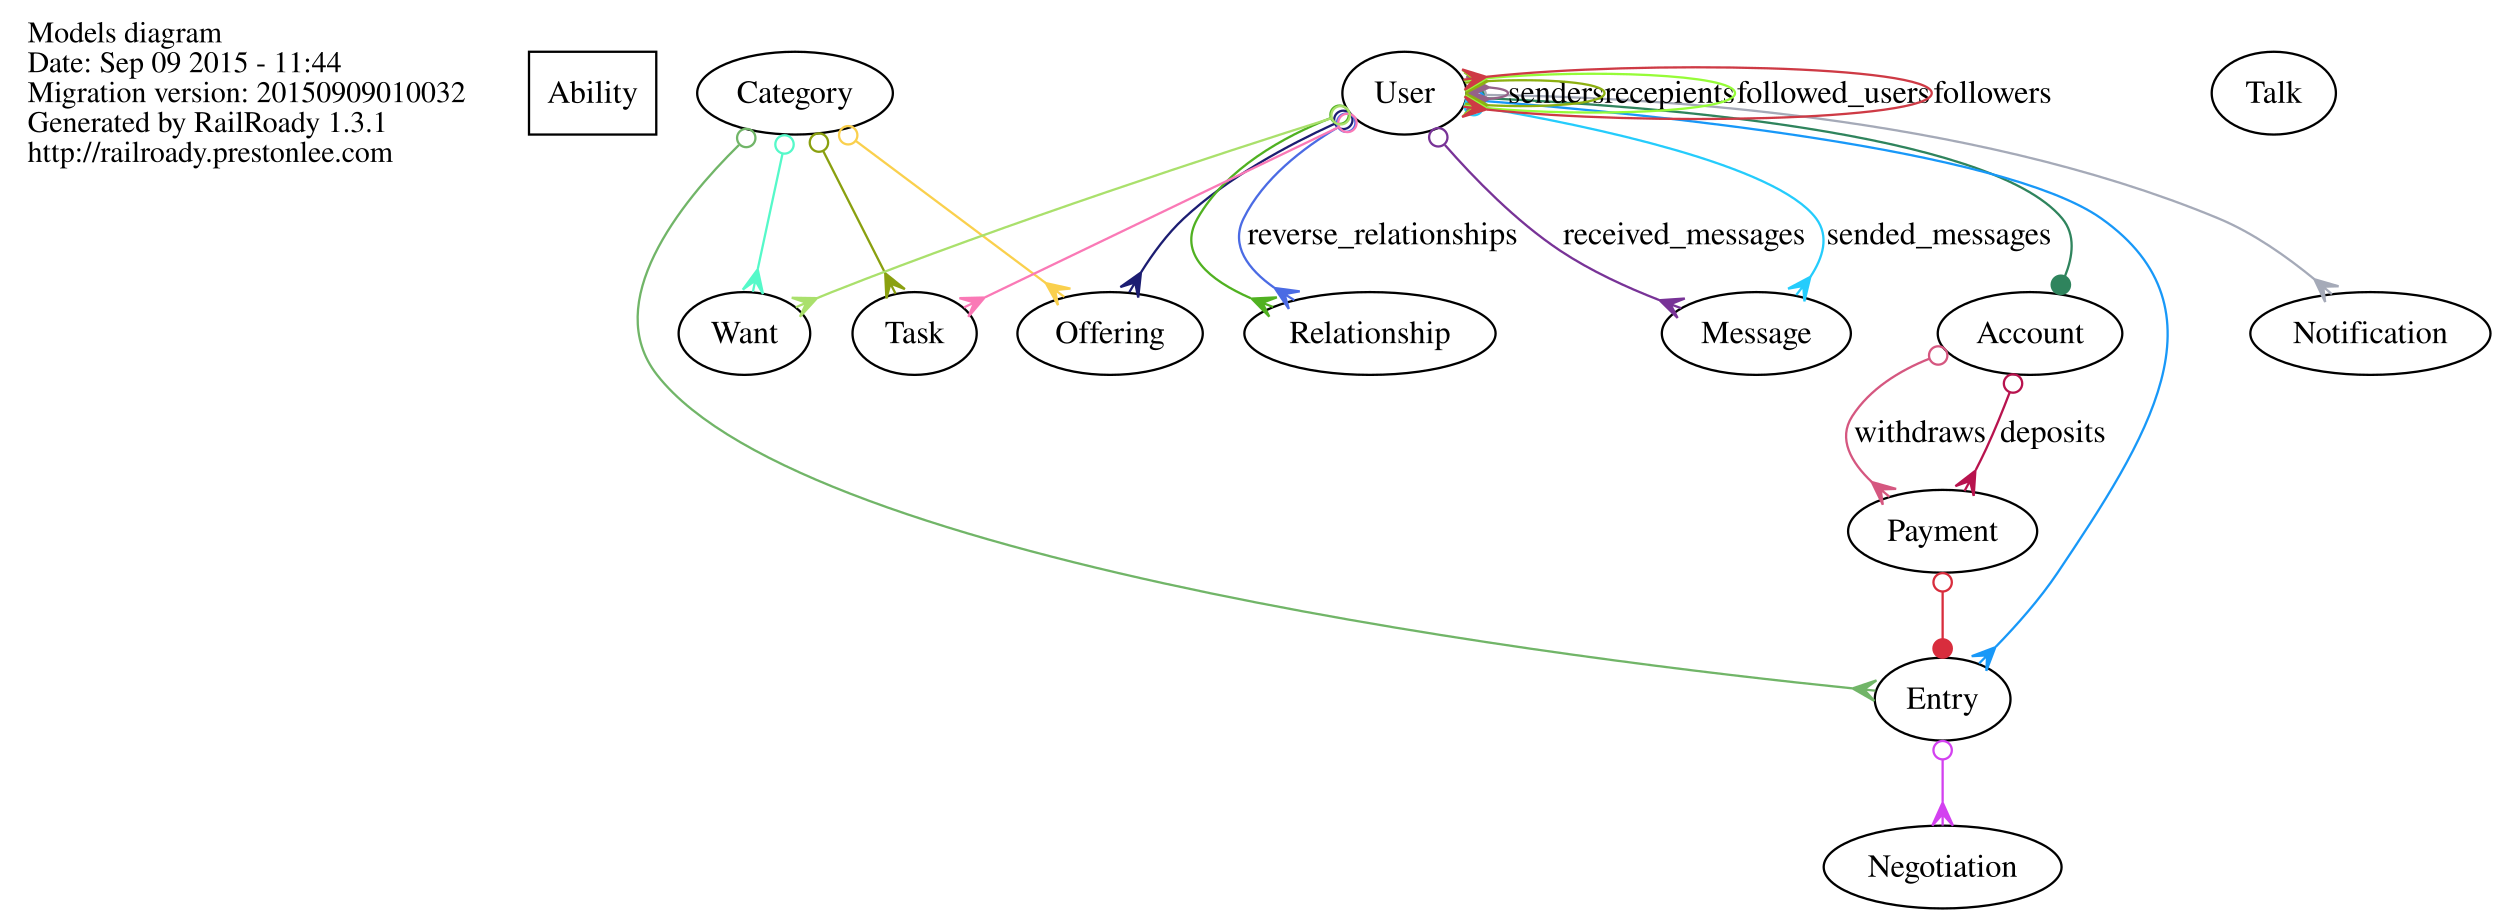
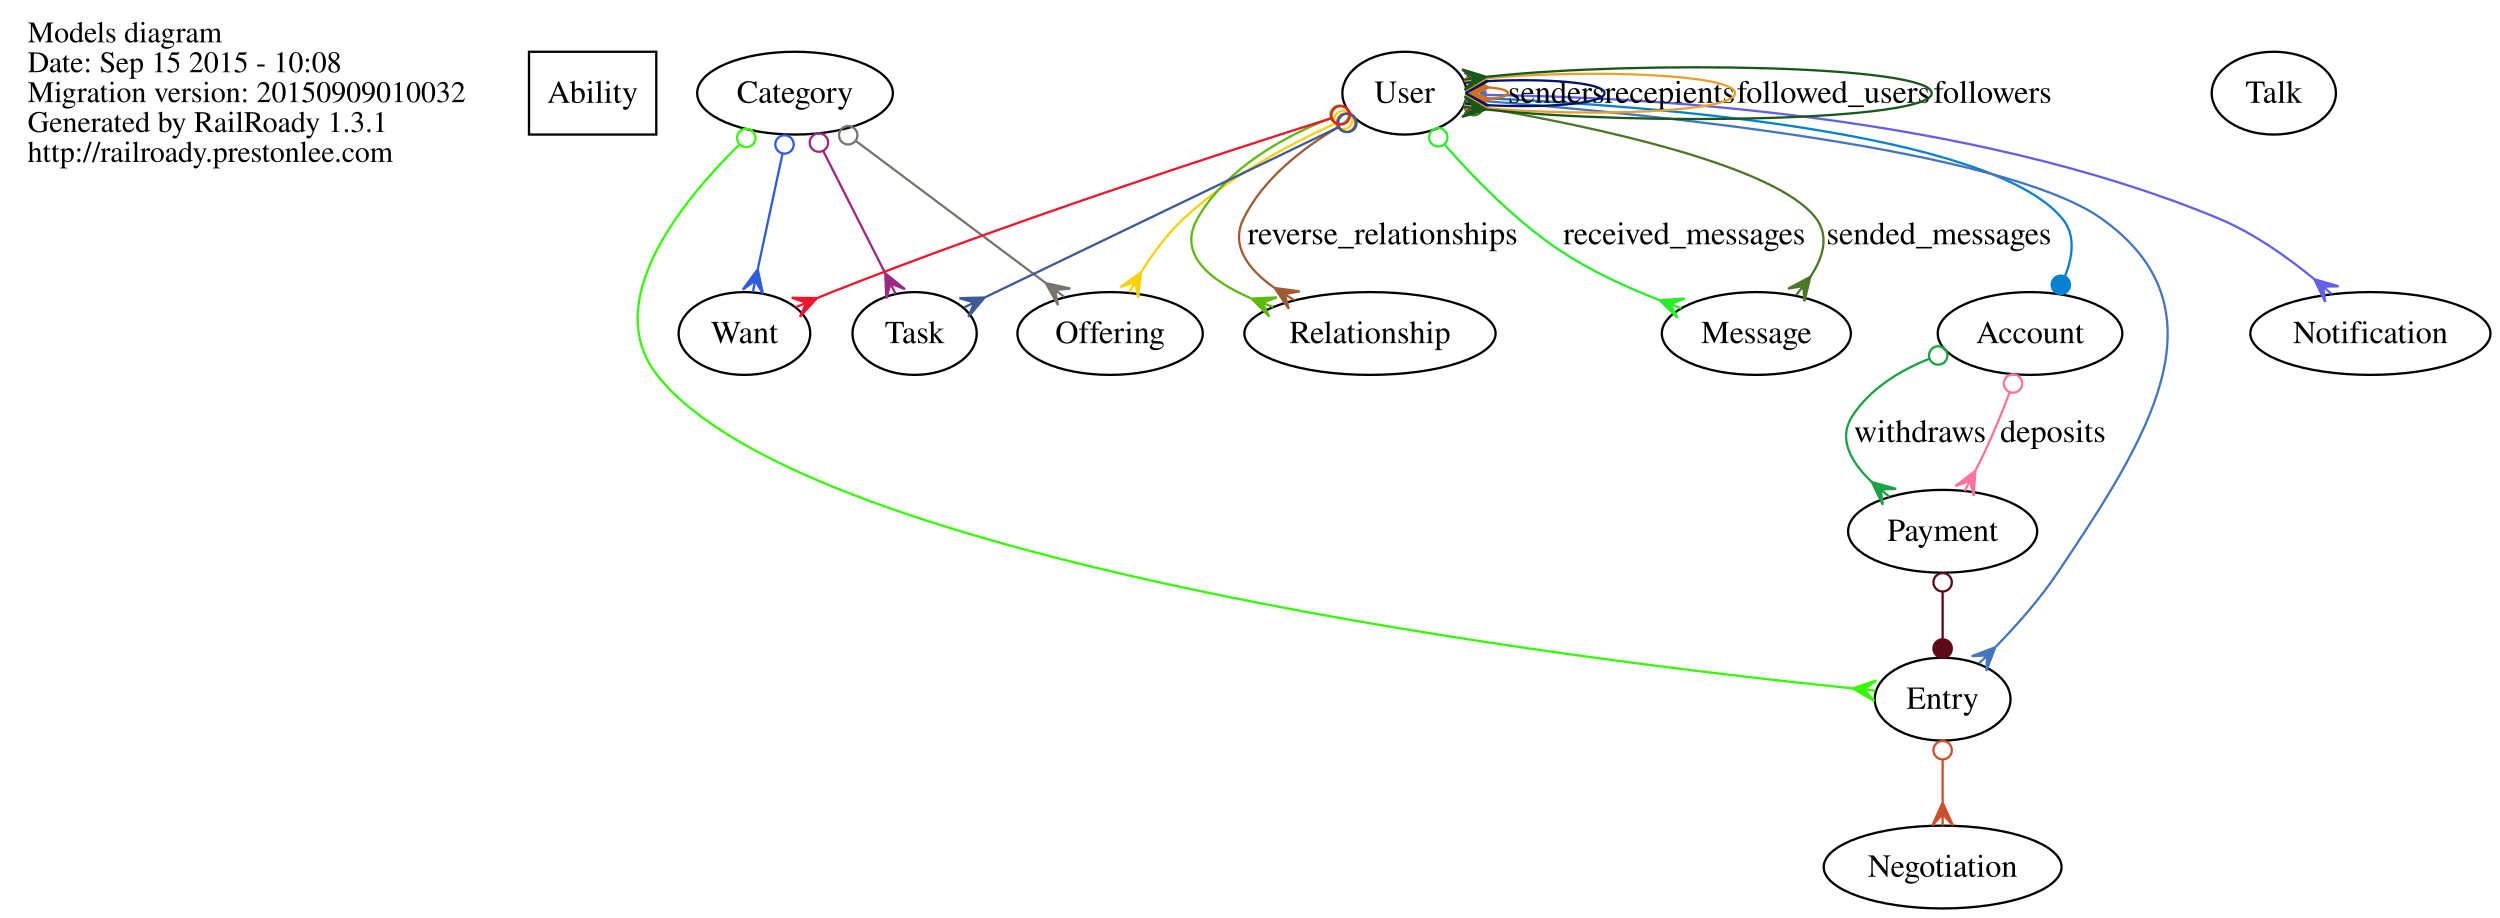
<svg xmlns="http://www.w3.org/2000/svg" width="1087pt" height="399pt" viewBox="0.00 0.00 1087.04 399.00">
  <g id="graph0" class="graph" transform="scale(1 1) rotate(0) translate(4 395)">
    <polygon fill="none" stroke="none" points="-4,4 -4,-395 1083.04,-395 1083.04,4 -4,4" />
    <g id="node1" class="node">
      <text text-anchor="start" x="8" y="-376.6" font-family="Times,serif" font-size="13.00">Models diagram</text>
-       <text text-anchor="start" x="8" y="-363.6" font-family="Times,serif" font-size="13.00">Date: Sep 09 2015 - 11:44</text>
+       <text text-anchor="start" x="8" y="-363.6" font-family="Times,serif" font-size="13.00">Date: Sep 15 2015 - 10:08</text>
      <text text-anchor="start" x="8" y="-350.6" font-family="Times,serif" font-size="13.00">Migration version: 20150909010032</text>
      <text text-anchor="start" x="8" y="-337.6" font-family="Times,serif" font-size="13.00">Generated by RailRoady 1.3.1</text>
      <text text-anchor="start" x="8" y="-324.6" font-family="Times,serif" font-size="13.00">http://railroady.prestonlee.com</text>
    </g>
    <g id="node2" class="node">
      <polygon fill="none" stroke="black" points="281.358,-372.5 226.018,-372.5 226.018,-336.5 281.358,-336.5 281.358,-372.5" />
      <text text-anchor="middle" x="253.688" y="-350.3" font-family="Times,serif" font-size="14.00">Ability</text>
    </g>
    <g id="node3" class="node">
      <ellipse fill="none" stroke="black" cx="878.688" cy="-250" rx="40.132" ry="18" />
      <text text-anchor="middle" x="878.688" y="-245.8" font-family="Times,serif" font-size="14.00">Account</text>
    </g>
    <g id="node10" class="node">
      <ellipse fill="none" stroke="black" cx="840.688" cy="-164" rx="41.109" ry="18" />
      <text text-anchor="middle" x="840.688" y="-159.8" font-family="Times,serif" font-size="14.00">Payment</text>
    </g>
    <g id="edge1" class="edge">
-       <path fill="none" stroke="#d55780" d="M834.869,-239.027C821.858,-233.803 809.042,-225.904 801.364,-214 795.019,-204.163 800.903,-193.963 809.879,-185.433" />
-       <ellipse fill="none" stroke="#d55780" cx="838.756" cy="-240.438" rx="4" ry="4" />
-       <polygon fill="#d55780" stroke="#d55780" points="809.903,-185.413 820.457,-182.437 813.734,-182.201 817.566,-178.989 817.566,-178.989 817.566,-178.989 813.734,-182.201 814.675,-175.54 809.903,-185.413 809.903,-185.413" />
+       <path fill="none" stroke="#18a345" d="M834.869,-239.027C821.858,-233.803 809.042,-225.904 801.364,-214 795.019,-204.163 800.903,-193.963 809.879,-185.433" />
+       <ellipse fill="none" stroke="#18a345" cx="838.756" cy="-240.438" rx="4" ry="4" />
+       <polygon fill="#18a345" stroke="#18a345" points="809.903,-185.413 820.457,-182.437 813.734,-182.201 817.566,-178.989 817.566,-178.989 817.566,-178.989 813.734,-182.201 814.675,-175.54 809.903,-185.413 809.903,-185.413" />
      <text text-anchor="middle" x="830.85" y="-202.8" font-family="Times,serif" font-size="14.00">withdraws</text>
    </g>
    <g id="edge2" class="edge">
-       <path fill="none" stroke="#b8134e" d="M869.869,-224.443C866.848,-216.549 863.31,-207.824 859.688,-200 858.264,-196.926 856.69,-193.746 855.074,-190.614" />
-       <ellipse fill="none" stroke="#b8134e" cx="871.297" cy="-228.251" rx="4" ry="4" />
-       <polygon fill="#b8134e" stroke="#b8134e" points="854.924,-190.334 854.182,-179.393 852.569,-185.924 850.213,-181.513 850.213,-181.513 850.213,-181.513 852.569,-185.924 846.244,-183.633 854.924,-190.334 854.924,-190.334" />
+       <path fill="none" stroke="#f972a2" d="M869.869,-224.443C866.848,-216.549 863.31,-207.824 859.688,-200 858.264,-196.926 856.69,-193.746 855.074,-190.614" />
+       <ellipse fill="none" stroke="#f972a2" cx="871.297" cy="-228.251" rx="4" ry="4" />
+       <polygon fill="#f972a2" stroke="#f972a2" points="854.924,-190.334 854.182,-179.393 852.569,-185.924 850.213,-181.513 850.213,-181.513 850.213,-181.513 852.569,-185.924 846.244,-183.633 854.924,-190.334 854.924,-190.334" />
      <text text-anchor="middle" x="888.633" y="-202.8" font-family="Times,serif" font-size="14.00">deposits</text>
    </g>
    <g id="node4" class="node">
      <ellipse fill="none" stroke="black" cx="341.688" cy="-354.5" rx="42.546" ry="18" />
      <text text-anchor="middle" x="341.688" y="-350.3" font-family="Times,serif" font-size="14.00">Category</text>
    </g>
    <g id="node5" class="node">
      <ellipse fill="none" stroke="black" cx="840.688" cy="-91" rx="29.51" ry="18" />
      <text text-anchor="middle" x="840.688" y="-86.8" font-family="Times,serif" font-size="14.00">Entry</text>
    </g>
    <g id="edge6" class="edge">
-       <path fill="none" stroke="#71b568" d="M317.326,-331.989C291.379,-306.466 257.166,-263.42 281.688,-232 346.675,-148.73 684.772,-107.579 801.224,-95.717" />
-       <ellipse fill="none" stroke="#71b568" cx="320.482" cy="-335.009" rx="4" ry="4" />
-       <polygon fill="#71b568" stroke="#71b568" points="801.517,-95.688 811.915,-99.169 806.492,-95.19 811.467,-94.691 811.467,-94.691 811.467,-94.691 806.492,-95.19 811.019,-90.214 801.517,-95.688 801.517,-95.688" />
+       <path fill="none" stroke="#33fc01" d="M317.326,-331.989C291.379,-306.466 257.166,-263.42 281.688,-232 346.675,-148.73 684.772,-107.579 801.224,-95.717" />
+       <ellipse fill="none" stroke="#33fc01" cx="320.482" cy="-335.009" rx="4" ry="4" />
+       <polygon fill="#33fc01" stroke="#33fc01" points="801.517,-95.688 811.915,-99.169 806.492,-95.19 811.467,-94.691 811.467,-94.691 811.467,-94.691 806.492,-95.19 811.019,-90.214 801.517,-95.688 801.517,-95.688" />
    </g>
    <g id="node9" class="node">
      <ellipse fill="none" stroke="black" cx="478.688" cy="-250" rx="40.297" ry="18" />
      <text text-anchor="middle" x="478.688" y="-245.8" font-family="Times,serif" font-size="14.00">Offering</text>
    </g>
    <g id="edge4" class="edge">
-       <path fill="none" stroke="#fad04d" d="M368.03,-333.792C391.73,-316.06 426.447,-290.085 450.654,-271.974" />
-       <ellipse fill="none" stroke="#fad04d" cx="364.812" cy="-336.199" rx="4" ry="4" />
-       <polygon fill="#fad04d" stroke="#fad04d" points="450.736,-271.913 461.439,-269.526 454.739,-268.918 458.743,-265.922 458.743,-265.922 458.743,-265.922 454.739,-268.918 456.047,-262.319 450.736,-271.913 450.736,-271.913" />
+       <path fill="none" stroke="#78756e" d="M368.03,-333.792C391.73,-316.06 426.447,-290.085 450.654,-271.974" />
+       <ellipse fill="none" stroke="#78756e" cx="364.812" cy="-336.199" rx="4" ry="4" />
+       <polygon fill="#78756e" stroke="#78756e" points="450.736,-271.913 461.439,-269.526 454.739,-268.918 458.743,-265.922 458.743,-265.922 458.743,-265.922 454.739,-268.918 456.047,-262.319 450.736,-271.913 450.736,-271.913" />
    </g>
    <g id="node13" class="node">
      <ellipse fill="none" stroke="black" cx="393.688" cy="-250" rx="27" ry="18" />
      <text text-anchor="middle" x="393.688" y="-245.8" font-family="Times,serif" font-size="14.00">Task</text>
    </g>
    <g id="edge3" class="edge">
-       <path fill="none" stroke="#8aa00f" d="M353.932,-329.365C362.049,-313.365 372.678,-292.413 380.904,-276.199" />
-       <ellipse fill="none" stroke="#8aa00f" cx="352.084" cy="-333.007" rx="4" ry="4" />
-       <polygon fill="#8aa00f" stroke="#8aa00f" points="380.908,-276.191 389.445,-269.309 383.17,-271.732 385.432,-267.273 385.432,-267.273 385.432,-267.273 383.17,-271.732 381.419,-265.237 380.908,-276.191 380.908,-276.191" />
+       <path fill="none" stroke="#a02685" d="M353.932,-329.365C362.049,-313.365 372.678,-292.413 380.904,-276.199" />
+       <ellipse fill="none" stroke="#a02685" cx="352.084" cy="-333.007" rx="4" ry="4" />
+       <polygon fill="#a02685" stroke="#a02685" points="380.908,-276.191 389.445,-269.309 383.17,-271.732 385.432,-267.273 385.432,-267.273 385.432,-267.273 383.17,-271.732 381.419,-265.237 380.908,-276.191 380.908,-276.191" />
    </g>
    <g id="node15" class="node">
      <ellipse fill="none" stroke="black" cx="319.688" cy="-250" rx="28.608" ry="18" />
      <text text-anchor="middle" x="319.688" y="-245.8" font-family="Times,serif" font-size="14.00">Want</text>
    </g>
    <g id="edge5" class="edge">
-       <path fill="none" stroke="#55f9c9" d="M336.272,-328.269C333.01,-313.07 328.856,-293.715 325.521,-278.179" />
-       <ellipse fill="none" stroke="#55f9c9" cx="337.116" cy="-332.201" rx="4" ry="4" />
-       <polygon fill="#55f9c9" stroke="#55f9c9" points="325.463,-277.908 327.764,-267.187 324.414,-273.02 323.365,-268.131 323.365,-268.131 323.365,-268.131 324.414,-273.02 318.965,-269.075 325.463,-277.908 325.463,-277.908" />
+       <path fill="none" stroke="#2e5cdf" d="M336.272,-328.269C333.01,-313.07 328.856,-293.715 325.521,-278.179" />
+       <ellipse fill="none" stroke="#2e5cdf" cx="337.116" cy="-332.201" rx="4" ry="4" />
+       <polygon fill="#2e5cdf" stroke="#2e5cdf" points="325.463,-277.908 327.764,-267.187 324.414,-273.02 323.365,-268.131 323.365,-268.131 323.365,-268.131 324.414,-273.02 318.965,-269.075 325.463,-277.908 325.463,-277.908" />
    </g>
    <g id="node7" class="node">
      <ellipse fill="none" stroke="black" cx="840.688" cy="-18" rx="51.717" ry="18" />
      <text text-anchor="middle" x="840.688" y="-13.8" font-family="Times,serif" font-size="14.00">Negotiation</text>
    </g>
    <g id="edge7" class="edge">
-       <path fill="none" stroke="#d341f0" d="M840.688,-64.791C840.688,-58.832 840.688,-52.45 840.688,-46.399" />
-       <ellipse fill="none" stroke="#d341f0" cx="840.688" cy="-68.813" rx="4" ry="4" />
-       <polygon fill="#d341f0" stroke="#d341f0" points="840.688,-46.029 845.188,-36.029 840.688,-41.029 840.688,-36.029 840.688,-36.029 840.688,-36.029 840.688,-41.029 836.188,-36.029 840.688,-46.029 840.688,-46.029" />
+       <path fill="none" stroke="#cd4e2a" d="M840.688,-64.791C840.688,-58.832 840.688,-52.45 840.688,-46.399" />
+       <ellipse fill="none" stroke="#cd4e2a" cx="840.688" cy="-68.813" rx="4" ry="4" />
+       <polygon fill="#cd4e2a" stroke="#cd4e2a" points="840.688,-46.029 845.188,-36.029 840.688,-41.029 840.688,-36.029 840.688,-36.029 840.688,-36.029 840.688,-41.029 836.188,-36.029 840.688,-46.029 840.688,-46.029" />
    </g>
    <g id="node6" class="node">
      <ellipse fill="none" stroke="black" cx="759.688" cy="-250" rx="41.101" ry="18" />
      <text text-anchor="middle" x="759.688" y="-245.8" font-family="Times,serif" font-size="14.00">Message</text>
    </g>
    <g id="node8" class="node">
      <ellipse fill="none" stroke="black" cx="1026.69" cy="-250" rx="52.211" ry="18" />
      <text text-anchor="middle" x="1026.69" y="-245.8" font-family="Times,serif" font-size="14.00">Notification</text>
    </g>
    <g id="edge8" class="edge">
-       <path fill="none" stroke="#d82d3d" d="M840.688,-137.791C840.688,-131.087 840.688,-123.847 840.688,-117.147" />
-       <ellipse fill="none" stroke="#d82d3d" cx="840.688" cy="-141.813" rx="4" ry="4" />
-       <ellipse fill="#d82d3d" stroke="#d82d3d" cx="840.688" cy="-113.029" rx="4" ry="4" />
+       <path fill="none" stroke="#5d0a16" d="M840.688,-137.791C840.688,-131.087 840.688,-123.847 840.688,-117.147" />
+       <ellipse fill="none" stroke="#5d0a16" cx="840.688" cy="-141.813" rx="4" ry="4" />
+       <ellipse fill="#5d0a16" stroke="#5d0a16" cx="840.688" cy="-113.029" rx="4" ry="4" />
    </g>
    <g id="node11" class="node">
      <ellipse fill="none" stroke="black" cx="591.688" cy="-250" rx="54.625" ry="18" />
      <text text-anchor="middle" x="591.688" y="-245.8" font-family="Times,serif" font-size="14.00">Relationship</text>
    </g>
    <g id="node12" class="node">
      <ellipse fill="none" stroke="black" cx="984.688" cy="-354.5" rx="27" ry="18" />
      <text text-anchor="middle" x="984.688" y="-350.3" font-family="Times,serif" font-size="14.00">Talk</text>
    </g>
    <g id="node14" class="node">
      <ellipse fill="none" stroke="black" cx="606.688" cy="-354.5" rx="27" ry="18" />
      <text text-anchor="middle" x="606.688" y="-350.3" font-family="Times,serif" font-size="14.00">User</text>
    </g>
    <g id="edge9" class="edge">
-       <path fill="none" stroke="#2f845d" d="M641.719,-352.316C710.907,-349.163 861.137,-338 892.688,-300 898.545,-292.945 897.365,-283.572 893.886,-274.913" />
-       <ellipse fill="none" stroke="#2f845d" cx="637.693" cy="-352.49" rx="4" ry="4" />
-       <ellipse fill="#2f845d" stroke="#2f845d" cx="892.088" cy="-271.17" rx="4" ry="4" />
+       <path fill="none" stroke="#0481d0" d="M641.719,-352.316C710.907,-349.163 861.137,-338 892.688,-300 898.545,-292.945 897.365,-283.572 893.886,-274.913" />
+       <ellipse fill="none" stroke="#0481d0" cx="637.693" cy="-352.49" rx="4" ry="4" />
+       <ellipse fill="#0481d0" stroke="#0481d0" cx="892.088" cy="-271.17" rx="4" ry="4" />
    </g>
    <g id="edge13" class="edge">
-       <path fill="none" stroke="#1898f8" d="M641.747,-351.052C712.005,-345.555 866.971,-330.276 909.688,-300 965.952,-260.122 929.072,-203.294 890.688,-146 883.021,-134.556 872.944,-123.174 863.846,-113.831" />
-       <ellipse fill="none" stroke="#1898f8" cx="637.6" cy="-351.369" rx="4" ry="4" />
-       <polygon fill="#1898f8" stroke="#1898f8" points="863.586,-113.571 859.688,-103.321 860.047,-110.038 856.509,-106.506 856.509,-106.506 856.509,-106.506 860.047,-110.038 853.33,-109.69 863.586,-113.571 863.586,-113.571" />
+       <path fill="none" stroke="#4475bf" d="M641.747,-351.052C712.005,-345.555 866.971,-330.276 909.688,-300 965.952,-260.122 929.072,-203.294 890.688,-146 883.021,-134.556 872.944,-123.174 863.846,-113.831" />
+       <ellipse fill="none" stroke="#4475bf" cx="637.6" cy="-351.369" rx="4" ry="4" />
+       <polygon fill="#4475bf" stroke="#4475bf" points="863.586,-113.571 859.688,-103.321 860.047,-110.038 856.509,-106.506 856.509,-106.506 856.509,-106.506 860.047,-110.038 853.33,-109.69 863.586,-113.571 863.586,-113.571" />
    </g>
    <g id="edge14" class="edge">
-       <path fill="none" stroke="#25ccfc" d="M641.005,-348.178C687.952,-340.117 768.37,-323.251 785.688,-300 791.469,-292.238 788.704,-283.019 783.212,-274.682" />
-       <ellipse fill="none" stroke="#25ccfc" cx="636.877" cy="-348.872" rx="4" ry="4" />
-       <polygon fill="#25ccfc" stroke="#25ccfc" points="783.165,-274.622 780.579,-263.965 780.096,-270.674 777.026,-266.727 777.026,-266.727 777.026,-266.727 780.096,-270.674 773.474,-269.489 783.165,-274.622 783.165,-274.622" />
+       <path fill="none" stroke="#4b7825" d="M641.005,-348.178C687.952,-340.117 768.37,-323.251 785.688,-300 791.469,-292.238 788.704,-283.019 783.212,-274.682" />
+       <ellipse fill="none" stroke="#4b7825" cx="636.877" cy="-348.872" rx="4" ry="4" />
+       <polygon fill="#4b7825" stroke="#4b7825" points="783.165,-274.622 780.579,-263.965 780.096,-270.674 777.026,-266.727 777.026,-266.727 777.026,-266.727 780.096,-270.674 773.474,-269.489 783.165,-274.622 783.165,-274.622" />
      <text text-anchor="middle" x="839.064" y="-288.8" font-family="Times,serif" font-size="14.00">sended_messages</text>
    </g>
    <g id="edge15" class="edge">
-       <path fill="none" stroke="#783397" d="M624.22,-332.015C636.942,-317.507 655.223,-298.749 674.405,-286 687.508,-277.29 703.125,-270.108 717.393,-264.565" />
-       <ellipse fill="none" stroke="#783397" cx="621.389" cy="-335.311" rx="4" ry="4" />
-       <polygon fill="#783397" stroke="#783397" points="717.634,-264.476 728.575,-265.209 722.32,-262.733 727.007,-260.991 727.007,-260.991 727.007,-260.991 722.32,-262.733 725.439,-256.773 717.634,-264.476 717.634,-264.476" />
+       <path fill="none" stroke="#27ee26" d="M624.22,-332.015C636.942,-317.507 655.223,-298.749 674.405,-286 687.508,-277.29 703.125,-270.108 717.393,-264.565" />
+       <ellipse fill="none" stroke="#27ee26" cx="621.389" cy="-335.311" rx="4" ry="4" />
+       <polygon fill="#27ee26" stroke="#27ee26" points="717.634,-264.476 728.575,-265.209 722.32,-262.733 727.007,-260.991 727.007,-260.991 727.007,-260.991 722.32,-262.733 725.439,-256.773 717.634,-264.476 717.634,-264.476" />
      <text text-anchor="middle" x="728.329" y="-288.8" font-family="Times,serif" font-size="14.00">received_messages</text>
    </g>
    <g id="edge22" class="edge">
-       <path fill="none" stroke="#a5aab8" d="M642.44,-353.724C708.08,-352.936 851.121,-345.591 960.688,-300 975.782,-293.719 990.584,-283.247 1002.33,-273.592" />
-       <ellipse fill="none" stroke="#a5aab8" cx="638.076" cy="-353.761" rx="4" ry="4" />
-       <polygon fill="#a5aab8" stroke="#a5aab8" points="1002.34,-273.59 1012.86,-270.524 1006.14,-270.345 1009.94,-267.1 1009.94,-267.1 1009.94,-267.1 1006.14,-270.345 1007.02,-263.677 1002.34,-273.59 1002.34,-273.59" />
+       <path fill="none" stroke="#625fed" d="M642.44,-353.724C708.08,-352.936 851.121,-345.591 960.688,-300 975.782,-293.719 990.584,-283.247 1002.33,-273.592" />
+       <ellipse fill="none" stroke="#625fed" cx="638.076" cy="-353.761" rx="4" ry="4" />
+       <polygon fill="#625fed" stroke="#625fed" points="1002.34,-273.59 1012.86,-270.524 1006.14,-270.345 1009.94,-267.1 1009.94,-267.1 1009.94,-267.1 1006.14,-270.345 1007.02,-263.677 1002.34,-273.59 1002.34,-273.59" />
    </g>
    <g id="edge11" class="edge">
-       <path fill="none" stroke="#1c1d72" d="M576.331,-341.21C556.126,-331.984 529.869,-317.882 510.688,-300 503.56,-293.355 497.282,-284.812 492.217,-276.726" />
-       <ellipse fill="none" stroke="#1c1d72" cx="580.096" cy="-342.882" rx="4" ry="4" />
-       <polygon fill="#1c1d72" stroke="#1c1d72" points="492.104,-276.534 490.912,-265.633 489.569,-272.224 487.033,-267.915 487.033,-267.915 487.033,-267.915 489.569,-272.224 483.155,-270.197 492.104,-276.534 492.104,-276.534" />
+       <path fill="none" stroke="#fad101" d="M576.331,-341.21C556.126,-331.984 529.869,-317.882 510.688,-300 503.56,-293.355 497.282,-284.812 492.217,-276.726" />
+       <ellipse fill="none" stroke="#fad101" cx="580.096" cy="-342.882" rx="4" ry="4" />
+       <polygon fill="#fad101" stroke="#fad101" points="492.104,-276.534 490.912,-265.633 489.569,-272.224 487.033,-267.915 487.033,-267.915 487.033,-267.915 489.569,-272.224 483.155,-270.197 492.104,-276.534 492.104,-276.534" />
    </g>
    <g id="edge18" class="edge">
-       <path fill="none" stroke="#50b121" d="M574.606,-343.677C554.072,-335.534 529.041,-321.715 516.688,-300 507.944,-284.631 521.757,-273.249 539.816,-265.344" />
-       <ellipse fill="none" stroke="#50b121" cx="578.474" cy="-345.123" rx="4" ry="4" />
-       <polygon fill="#50b121" stroke="#50b121" points="540.241,-265.177 551.194,-265.713 544.896,-263.351 549.55,-261.524 549.55,-261.524 549.55,-261.524 544.896,-263.351 547.906,-257.335 540.241,-265.177 540.241,-265.177" />
+       <path fill="none" stroke="#5dba0c" d="M574.606,-343.677C554.072,-335.534 529.041,-321.715 516.688,-300 507.944,-284.631 521.757,-273.249 539.816,-265.344" />
+       <ellipse fill="none" stroke="#5dba0c" cx="578.474" cy="-345.123" rx="4" ry="4" />
+       <polygon fill="#5dba0c" stroke="#5dba0c" points="540.241,-265.177 551.194,-265.713 544.896,-263.351 549.55,-261.524 549.55,-261.524 549.55,-261.524 544.896,-263.351 547.906,-257.335 540.241,-265.177 540.241,-265.177" />
    </g>
    <g id="edge19" class="edge">
-       <path fill="none" stroke="#4b6be4" d="M577.61,-339.555C562.434,-330.571 545.286,-317.317 536.729,-300 530.896,-288.196 538.653,-277.958 550.009,-269.938" />
-       <ellipse fill="none" stroke="#4b6be4" cx="581.367" cy="-341.664" rx="4" ry="4" />
-       <polygon fill="#4b6be4" stroke="#4b6be4" points="550.275,-269.772 561.145,-268.321 554.524,-267.135 558.772,-264.498 558.772,-264.498 558.772,-264.498 554.524,-267.135 556.398,-260.675 550.275,-269.772 550.275,-269.772" />
+       <path fill="none" stroke="#9f5c33" d="M577.61,-339.555C562.434,-330.571 545.286,-317.317 536.729,-300 530.896,-288.196 538.653,-277.958 550.009,-269.938" />
+       <ellipse fill="none" stroke="#9f5c33" cx="581.367" cy="-341.664" rx="4" ry="4" />
+       <polygon fill="#9f5c33" stroke="#9f5c33" points="550.275,-269.772 561.145,-268.321 554.524,-267.135 558.772,-264.498 558.772,-264.498 558.772,-264.498 554.524,-267.135 556.398,-260.675 550.275,-269.772 550.275,-269.772" />
      <text text-anchor="middle" x="597.167" y="-288.8" font-family="Times,serif" font-size="14.00">reverse_relationships</text>
    </g>
    <g id="edge10" class="edge">
-       <path fill="none" stroke="#fa79b6" d="M578.121,-339.753C538.075,-320.482 465.544,-285.579 424.382,-265.771" />
-       <ellipse fill="none" stroke="#fa79b6" cx="581.881" cy="-341.563" rx="4" ry="4" />
-       <polygon fill="#fa79b6" stroke="#fa79b6" points="424.131,-265.65 417.071,-257.259 419.626,-263.482 415.12,-261.314 415.12,-261.314 415.12,-261.314 419.626,-263.482 413.169,-265.369 424.131,-265.65 424.131,-265.65" />
+       <path fill="none" stroke="#3e5997" d="M578.121,-339.753C538.075,-320.482 465.544,-285.579 424.382,-265.771" />
+       <ellipse fill="none" stroke="#3e5997" cx="581.881" cy="-341.563" rx="4" ry="4" />
+       <polygon fill="#3e5997" stroke="#3e5997" points="424.131,-265.65 417.071,-257.259 419.626,-263.482 415.12,-261.314 415.12,-261.314 415.12,-261.314 419.626,-263.482 413.169,-265.369 424.131,-265.65 424.131,-265.65" />
    </g>
    <g id="edge16" class="edge">
-       <path fill="none" stroke="#956288" d="M643.631,-356.976C648.477,-356.552 651.688,-355.727 651.688,-354.5 651.688,-353.273 648.477,-352.448 643.631,-352.024" />
-       <polygon fill="#956288" stroke="#956288" points="643.477,-356.981 633.336,-352.809 638.48,-357.144 633.483,-357.306 633.483,-357.306 633.483,-357.306 638.48,-357.144 633.629,-361.804 643.477,-356.981 643.477,-356.981" />
-       <polygon fill="#956288" stroke="#956288" points="643.477,-352.019 633.629,-347.196 638.48,-351.856 633.483,-351.694 633.483,-351.694 633.483,-351.694 638.48,-351.856 633.336,-356.191 643.477,-352.019 643.477,-352.019" />
+       <path fill="none" stroke="#d56f18" d="M643.631,-356.976C648.477,-356.552 651.688,-355.727 651.688,-354.5 651.688,-353.273 648.477,-352.448 643.631,-352.024" />
+       <polygon fill="#d56f18" stroke="#d56f18" points="643.477,-356.981 633.336,-352.809 638.48,-357.144 633.483,-357.306 633.483,-357.306 633.483,-357.306 638.48,-357.144 633.629,-361.804 643.477,-356.981 643.477,-356.981" />
+       <polygon fill="#d56f18" stroke="#d56f18" points="643.477,-352.019 633.629,-347.196 638.48,-351.856 633.483,-351.694 633.483,-351.694 633.483,-351.694 638.48,-351.856 633.336,-356.191 643.477,-352.019 643.477,-352.019" />
      <text text-anchor="middle" x="672.681" y="-350.3" font-family="Times,serif" font-size="14.00">senders</text>
    </g>
    <g id="edge17" class="edge">
-       <path fill="none" stroke="#8db011" d="M643.054,-359.755C667.627,-360.964 693.674,-359.212 693.674,-354.5 693.674,-349.788 667.627,-348.036 643.054,-349.245" />
-       <polygon fill="#8db011" stroke="#8db011" points="643.031,-359.753 633.354,-354.596 638.042,-359.42 633.054,-359.086 633.054,-359.086 633.054,-359.086 638.042,-359.42 632.753,-363.576 643.031,-359.753 643.031,-359.753" />
-       <polygon fill="#8db011" stroke="#8db011" points="643.031,-349.247 632.753,-345.424 638.042,-349.58 633.054,-349.914 633.054,-349.914 633.054,-349.914 638.042,-349.58 633.354,-354.404 643.031,-349.247 643.031,-349.247" />
+       <path fill="none" stroke="#02116a" d="M643.054,-359.755C667.627,-360.964 693.674,-359.212 693.674,-354.5 693.674,-349.788 667.627,-348.036 643.054,-349.245" />
+       <polygon fill="#02116a" stroke="#02116a" points="643.031,-359.753 633.354,-354.596 638.042,-359.42 633.054,-359.086 633.054,-359.086 633.054,-359.086 638.042,-359.42 632.753,-363.576 643.031,-359.753 643.031,-359.753" />
+       <polygon fill="#02116a" stroke="#02116a" points="643.031,-349.247 632.753,-345.424 638.042,-349.58 633.054,-349.914 633.054,-349.914 633.054,-349.914 638.042,-349.58 633.354,-354.404 643.031,-349.247 643.031,-349.247" />
      <text text-anchor="middle" x="722.047" y="-350.3" font-family="Times,serif" font-size="14.00">recepients</text>
    </g>
    <g id="edge20" class="edge">
-       <path fill="none" stroke="#96fc38" d="M642.723,-361.03C686.888,-364.976 750.419,-362.799 750.419,-354.5 750.419,-346.201 686.888,-344.024 642.723,-347.97" />
-       <polygon fill="#96fc38" stroke="#96fc38" points="642.463,-361.003 632.985,-355.487 637.49,-360.483 632.517,-359.963 632.517,-359.963 632.517,-359.963 637.49,-360.483 632.049,-364.439 642.463,-361.003 642.463,-361.003" />
-       <polygon fill="#96fc38" stroke="#96fc38" points="642.463,-347.997 632.049,-344.561 637.49,-348.517 632.517,-349.037 632.517,-349.037 632.517,-349.037 637.49,-348.517 632.985,-353.513 642.463,-347.997 642.463,-347.997" />
+       <path fill="none" stroke="#e7a22c" d="M642.723,-361.03C686.888,-364.976 750.419,-362.799 750.419,-354.5 750.419,-346.201 686.888,-344.024 642.723,-347.97" />
+       <polygon fill="#e7a22c" stroke="#e7a22c" points="642.463,-361.003 632.985,-355.487 637.49,-360.483 632.517,-359.963 632.517,-359.963 632.517,-359.963 637.49,-360.483 632.049,-364.439 642.463,-361.003 642.463,-361.003" />
+       <polygon fill="#e7a22c" stroke="#e7a22c" points="642.463,-347.997 632.049,-344.561 637.49,-348.517 632.517,-349.037 632.517,-349.037 632.517,-349.037 637.49,-348.517 632.985,-353.513 642.463,-347.997 642.463,-347.997" />
      <text text-anchor="middle" x="793.188" y="-350.3" font-family="Times,serif" font-size="14.00">followed_users</text>
    </g>
    <g id="edge21" class="edge">
-       <path fill="none" stroke="#ce3a45" d="M642.512,-361.625C709.477,-368.916 835.957,-366.541 835.957,-354.5 835.957,-342.459 709.477,-340.084 642.512,-347.375" />
-       <polygon fill="#ce3a45" stroke="#ce3a45" points="642.229,-361.591 632.852,-355.906 637.266,-360.981 632.304,-360.372 632.304,-360.372 632.304,-360.372 637.266,-360.981 631.755,-364.838 642.229,-361.591 642.229,-361.591" />
-       <polygon fill="#ce3a45" stroke="#ce3a45" points="642.229,-347.409 631.755,-344.162 637.266,-348.019 632.304,-348.628 632.304,-348.628 632.304,-348.628 637.266,-348.019 632.852,-353.094 642.229,-347.409 642.229,-347.409" />
+       <path fill="none" stroke="#175718" d="M642.512,-361.625C709.477,-368.916 835.957,-366.541 835.957,-354.5 835.957,-342.459 709.477,-340.084 642.512,-347.375" />
+       <polygon fill="#175718" stroke="#175718" points="642.229,-361.591 632.852,-355.906 637.266,-360.981 632.304,-360.372 632.304,-360.372 632.304,-360.372 637.266,-360.981 631.755,-364.838 642.229,-361.591 642.229,-361.591" />
+       <polygon fill="#175718" stroke="#175718" points="642.229,-347.409 631.755,-344.162 637.266,-348.019 632.304,-348.628 632.304,-348.628 632.304,-348.628 637.266,-348.019 632.852,-353.094 642.229,-347.409 642.229,-347.409" />
      <text text-anchor="middle" x="862.395" y="-350.3" font-family="Times,serif" font-size="14.00">followers</text>
    </g>
    <g id="edge12" class="edge">
-       <path fill="none" stroke="#aae06c" d="M574.933,-343.608C527.282,-328.537 434.658,-298.361 357.688,-268 355.612,-267.181 353.484,-266.313 351.347,-265.418" />
-       <ellipse fill="none" stroke="#aae06c" cx="578.924" cy="-344.866" rx="4" ry="4" />
-       <polygon fill="#aae06c" stroke="#aae06c" points="351.232,-265.369 343.834,-257.274 346.641,-263.387 342.051,-261.405 342.051,-261.405 342.051,-261.405 346.641,-263.387 340.267,-265.537 351.232,-265.369 351.232,-265.369" />
+       <path fill="none" stroke="#ef152d" d="M574.933,-343.608C527.282,-328.537 434.658,-298.361 357.688,-268 355.612,-267.181 353.484,-266.313 351.347,-265.418" />
+       <ellipse fill="none" stroke="#ef152d" cx="578.924" cy="-344.866" rx="4" ry="4" />
+       <polygon fill="#ef152d" stroke="#ef152d" points="351.232,-265.369 343.834,-257.274 346.641,-263.387 342.051,-261.405 342.051,-261.405 342.051,-261.405 346.641,-263.387 340.267,-265.537 351.232,-265.369 351.232,-265.369" />
    </g>
  </g>
</svg>
